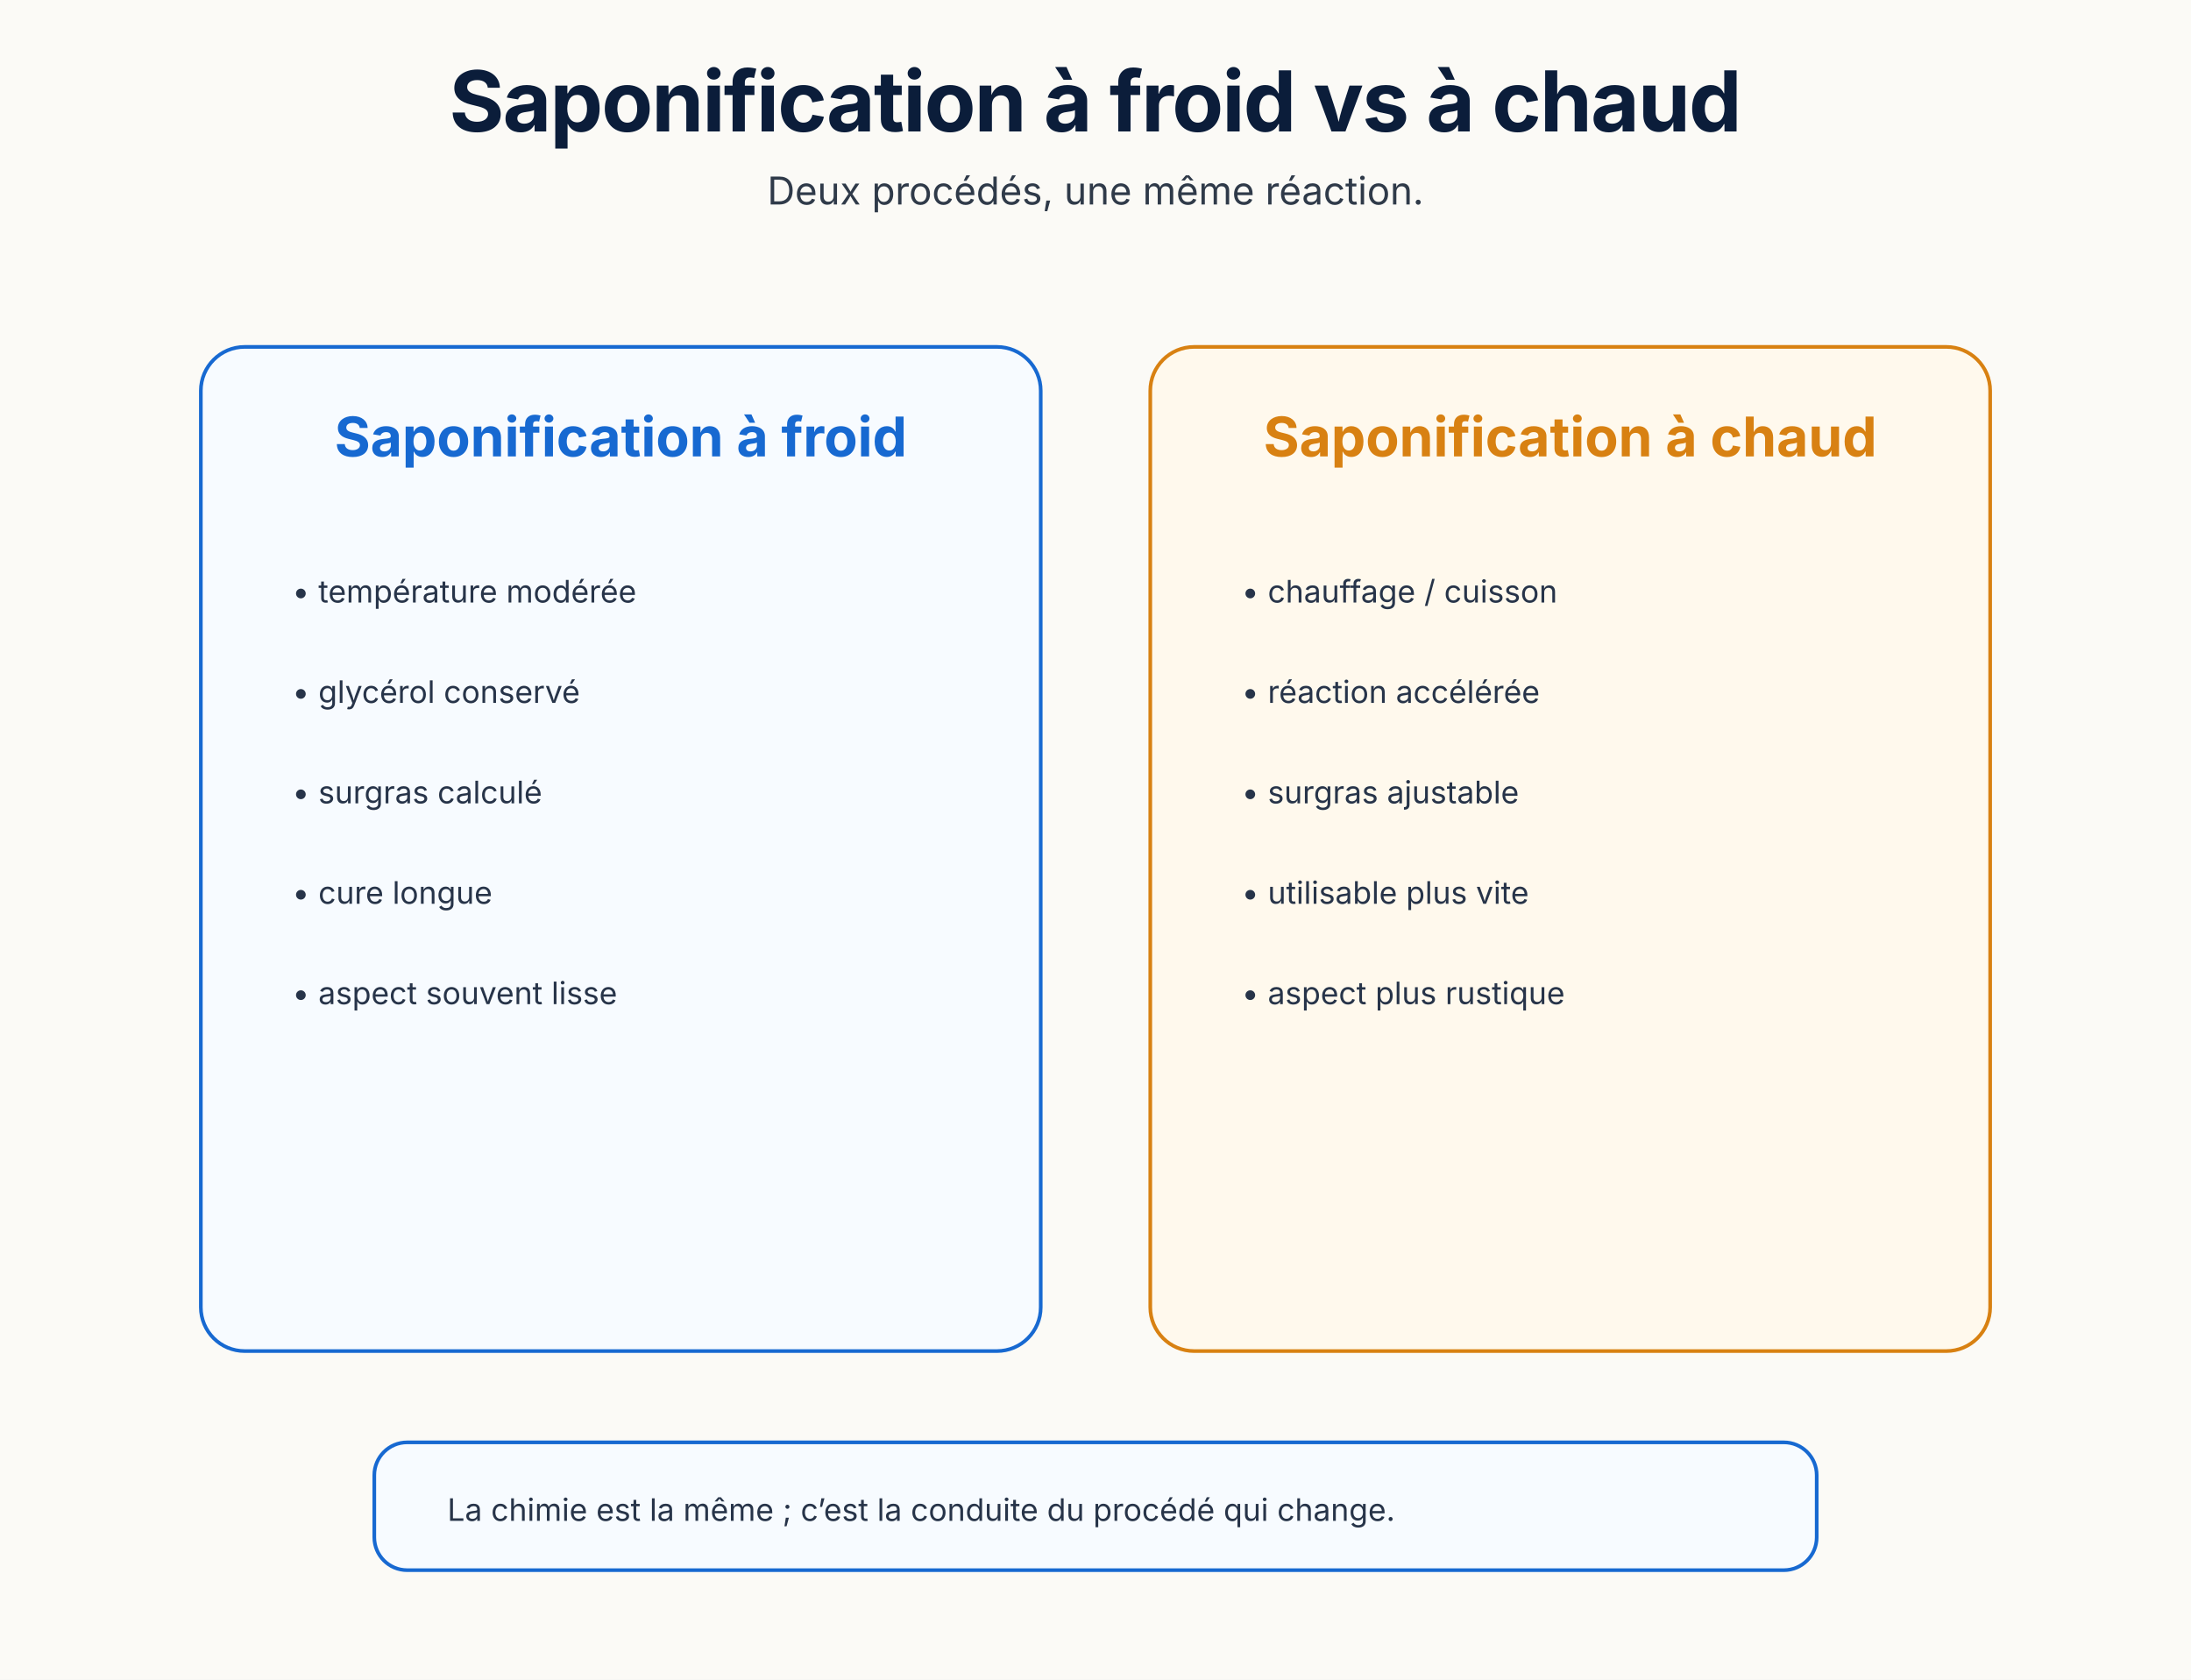
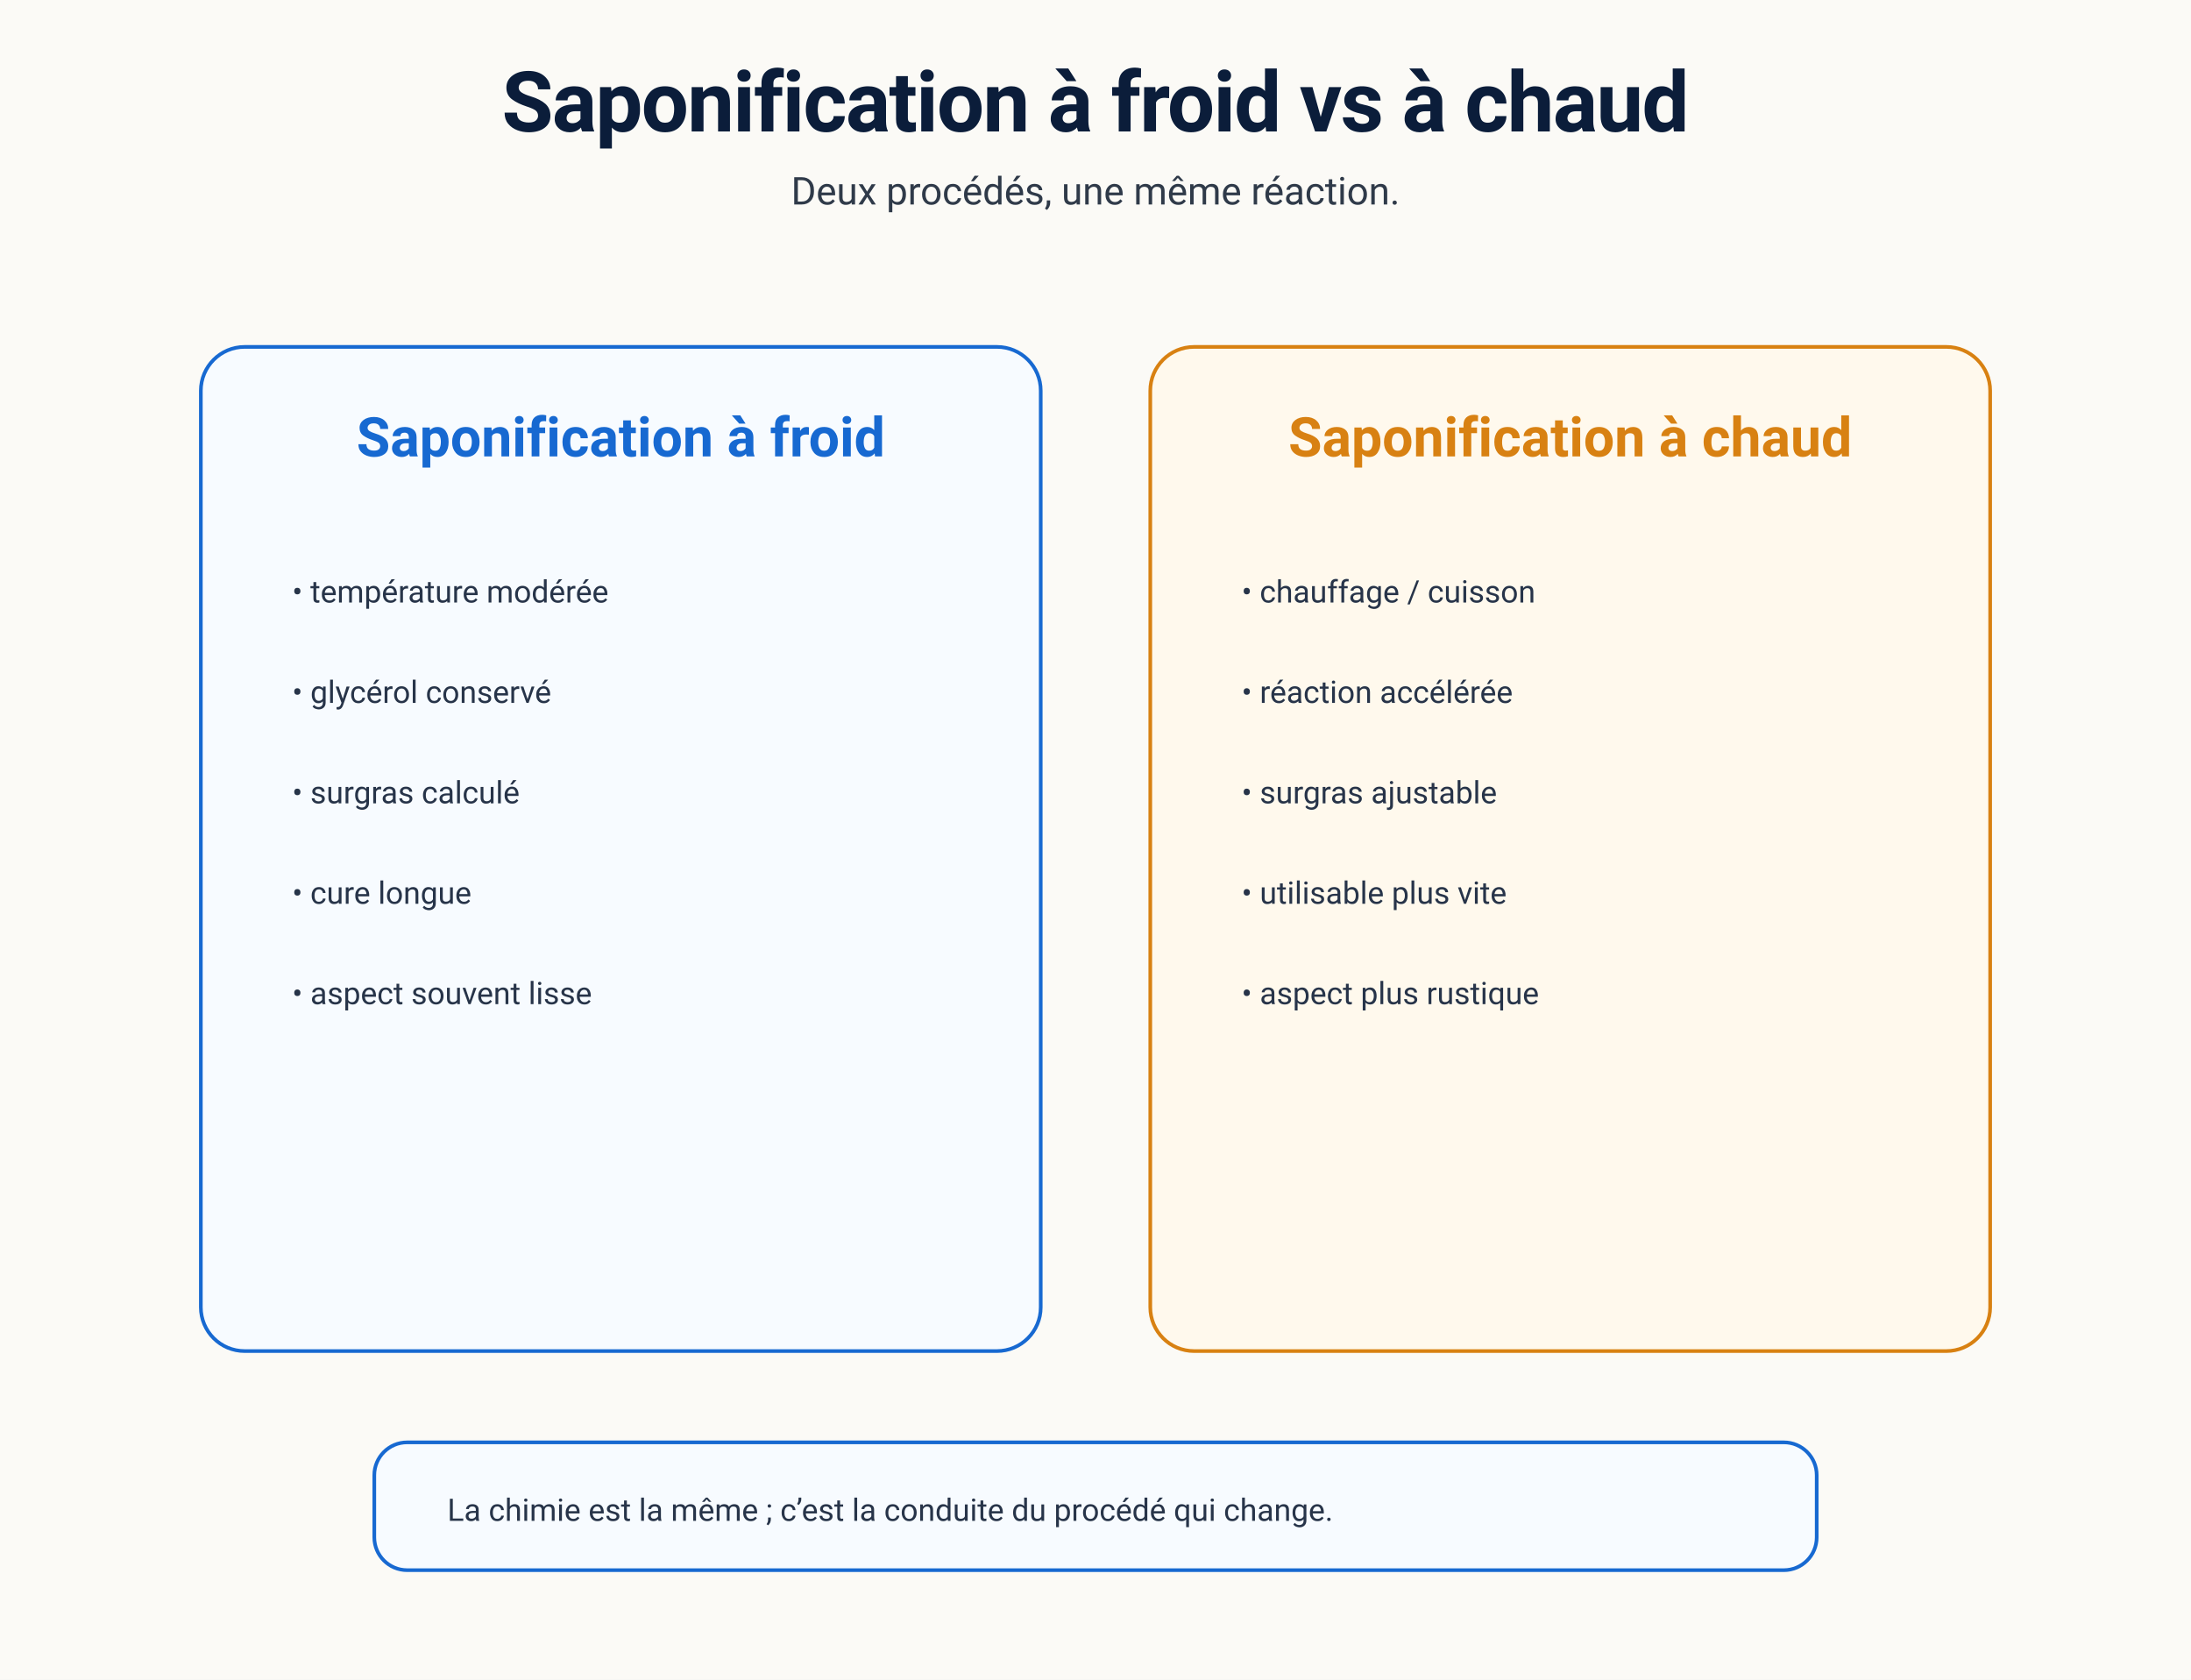
<svg xmlns="http://www.w3.org/2000/svg" width="1200" height="920" viewBox="0 0 1200 920" role="img" aria-labelledby="title desc">
  <defs>
    <style>
- .title{font:700 46px system-ui,-apple-system,BlinkMacSystemFont,'Segoe UI',sans-serif;fill:#0b1d3a;letter-spacing:-.8px}
- .subtitle{font:400 21px system-ui,-apple-system,BlinkMacSystemFont,'Segoe UI',sans-serif;fill:#2f3a49}
- .h2{font:700 30px system-ui,-apple-system,BlinkMacSystemFont,'Segoe UI',sans-serif;fill:#0b1d3a}
- .label{font:600 20px system-ui,-apple-system,BlinkMacSystemFont,'Segoe UI',sans-serif;fill:#0b1d3a}
- .small{font:400 17px system-ui,-apple-system,BlinkMacSystemFont,'Segoe UI',sans-serif;fill:#273449}
- .tiny{font:400 14px system-ui,-apple-system,BlinkMacSystemFont,'Segoe UI',sans-serif;fill:#4b5563}
- .mono{font:500 19px ui-monospace,SFMono-Regular,Menlo,monospace;fill:#111827}
+ .title{font:700 46px Roboto,Arial,sans-serif;fill:#0b1d3a;letter-spacing:-.8px}
+ .subtitle{font:400 21px Roboto,Arial,sans-serif;fill:#2f3a49}
+ .h2{font:700 30px Roboto,Arial,sans-serif;fill:#0b1d3a}
+ .label{font:600 20px Roboto,Arial,sans-serif;fill:#0b1d3a}
+ .small{font:400 17px Roboto,Arial,sans-serif;fill:#273449}
+ .tiny{font:400 14px Roboto,Arial,sans-serif;fill:#4b5563}
+ .mono{font:500 19px Roboto,Arial,sans-serif;fill:#111827}
.box{fill:#fff;stroke:#d7dce3;stroke-width:2}
.info{fill:#f7fbff;stroke:#1769d1;stroke-width:2}
.warn{fill:#fff9ed;stroke:#d88112;stroke-width:2}
.blue{fill:#1769d1}.orange{fill:#d88112}.green{fill:#237047}.purple{fill:#6a3aa8}.red{fill:#b84b3f}.muted{fill:#667085}
.tail{fill:none;stroke:#111827;stroke-width:4;stroke-linecap:round}
.line{stroke:#d7dce3;stroke-width:2}
</style>
    <radialGradient id="headBlue" cx="35%" cy="30%">
      <stop offset="0" stop-color="#9fd7ff" />
      <stop offset="1" stop-color="#1769d1" />
    </radialGradient>
    <radialGradient id="headOrange" cx="35%" cy="30%">
      <stop offset="0" stop-color="#ffe19a" />
      <stop offset="1" stop-color="#d88112" />
    </radialGradient>
    <marker id="arrow" markerWidth="10" markerHeight="10" refX="8" refY="3" orient="auto">
      <path d="M0,0 L0,6 L9,3 z" fill="#111827" />
    </marker>
    <marker id="arrowBlue" markerWidth="10" markerHeight="10" refX="8" refY="3" orient="auto">
      <path d="M0,0 L0,6 L9,3 z" fill="#1769d1" />
    </marker>
    <marker id="arrowOrange" markerWidth="10" markerHeight="10" refX="8" refY="3" orient="auto">
      <path d="M0,0 L0,6 L9,3 z" fill="#d88112" />
    </marker>
  </defs>
  <rect width="100%" height="100%" fill="#fbfaf6" />
  <text x="600.0" y="72" text-anchor="middle" class="title">Saponification à froid vs à chaud</text>
  <text x="600.0" y="112" text-anchor="middle" class="subtitle">Deux procédés, une même réaction.</text>
  <rect x="110" y="190" width="460" height="550" rx="24" fill="#f7fbff" stroke="#1769d1" stroke-width="2" />
  <text x="340" y="250" text-anchor="middle" class="h2 blue">Saponification à froid</text>
  <text x="160" y="330" class="small">• température modérée</text>
  <text x="160" y="385" class="small">• glycérol conservé</text>
  <text x="160" y="440" class="small">• surgras calculé</text>
  <text x="160" y="495" class="small">• cure longue</text>
  <text x="160" y="550" class="small">• aspect souvent lisse</text>
  <rect x="630" y="190" width="460" height="550" rx="24" fill="#fff9ed" stroke="#d88112" stroke-width="2" />
  <text x="860" y="250" text-anchor="middle" class="h2 orange">Saponification à chaud</text>
  <text x="680" y="330" class="small">• chauffage / cuisson</text>
  <text x="680" y="385" class="small">• réaction accélérée</text>
  <text x="680" y="440" class="small">• surgras ajustable</text>
  <text x="680" y="495" class="small">• utilisable plus vite</text>
  <text x="680" y="550" class="small">• aspect plus rustique</text>
  <rect x="205" y="790" width="790" height="70" rx="18" class="info" />
  <text x="245" y="833" class="small">La chimie est la même ; c’est la conduite du procédé qui change.</text>
</svg>
